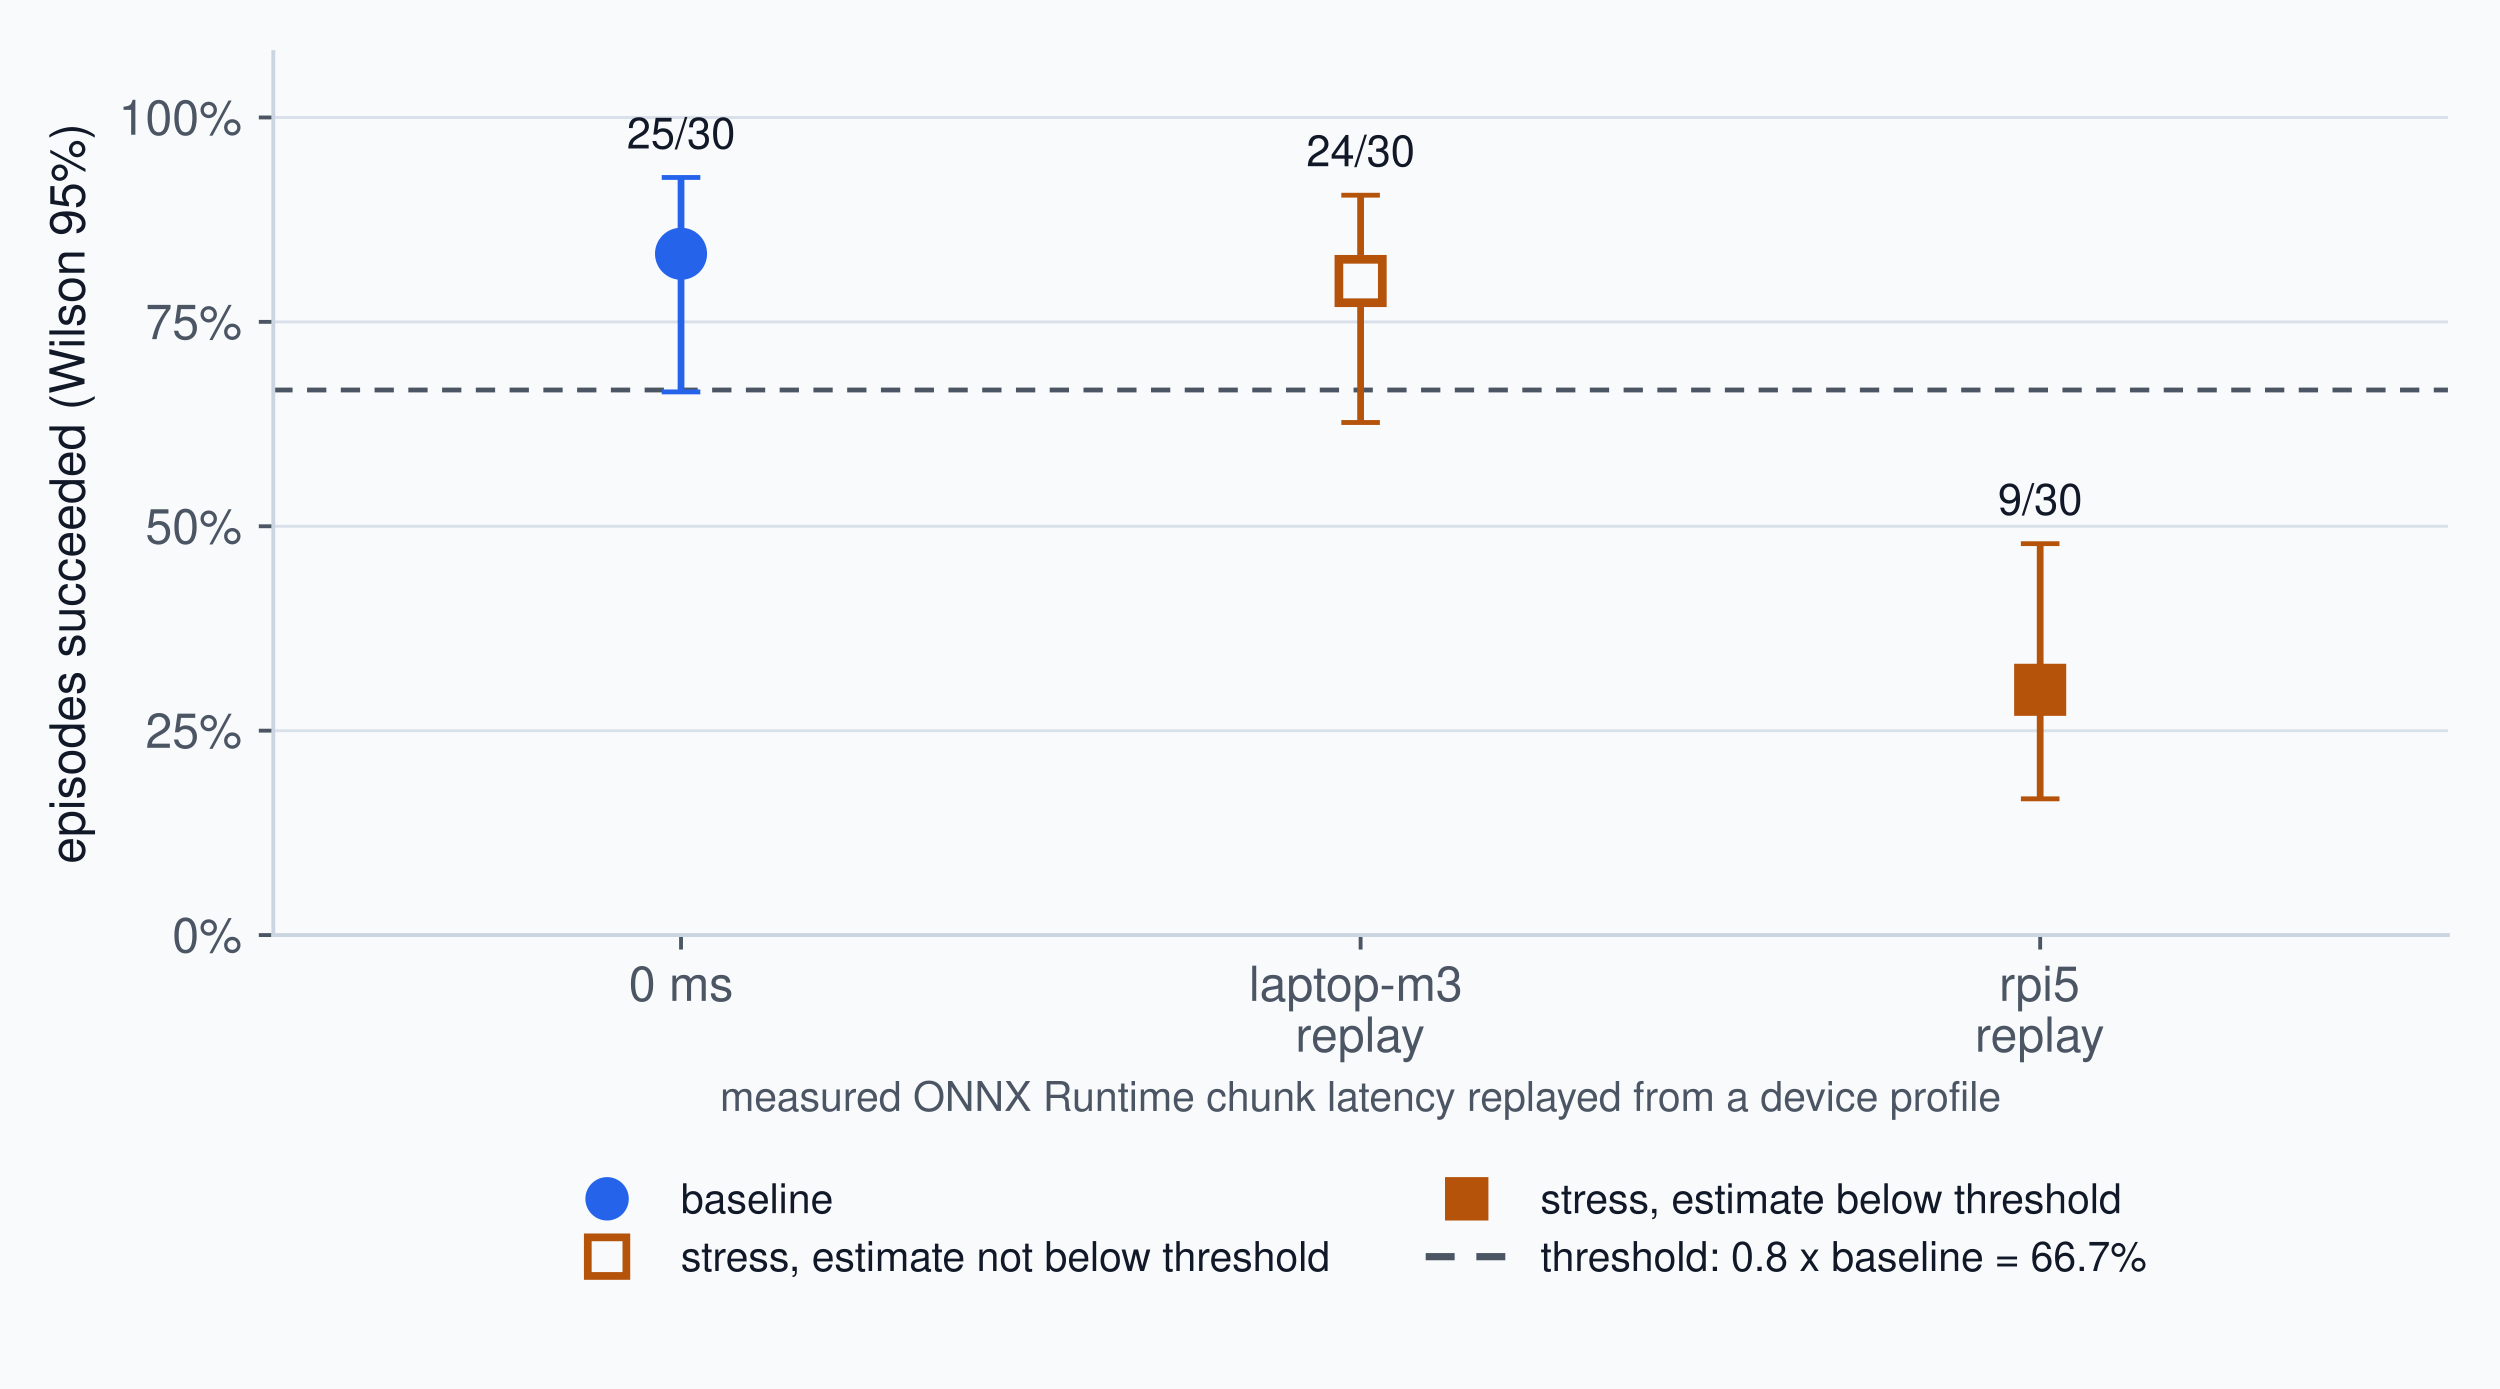
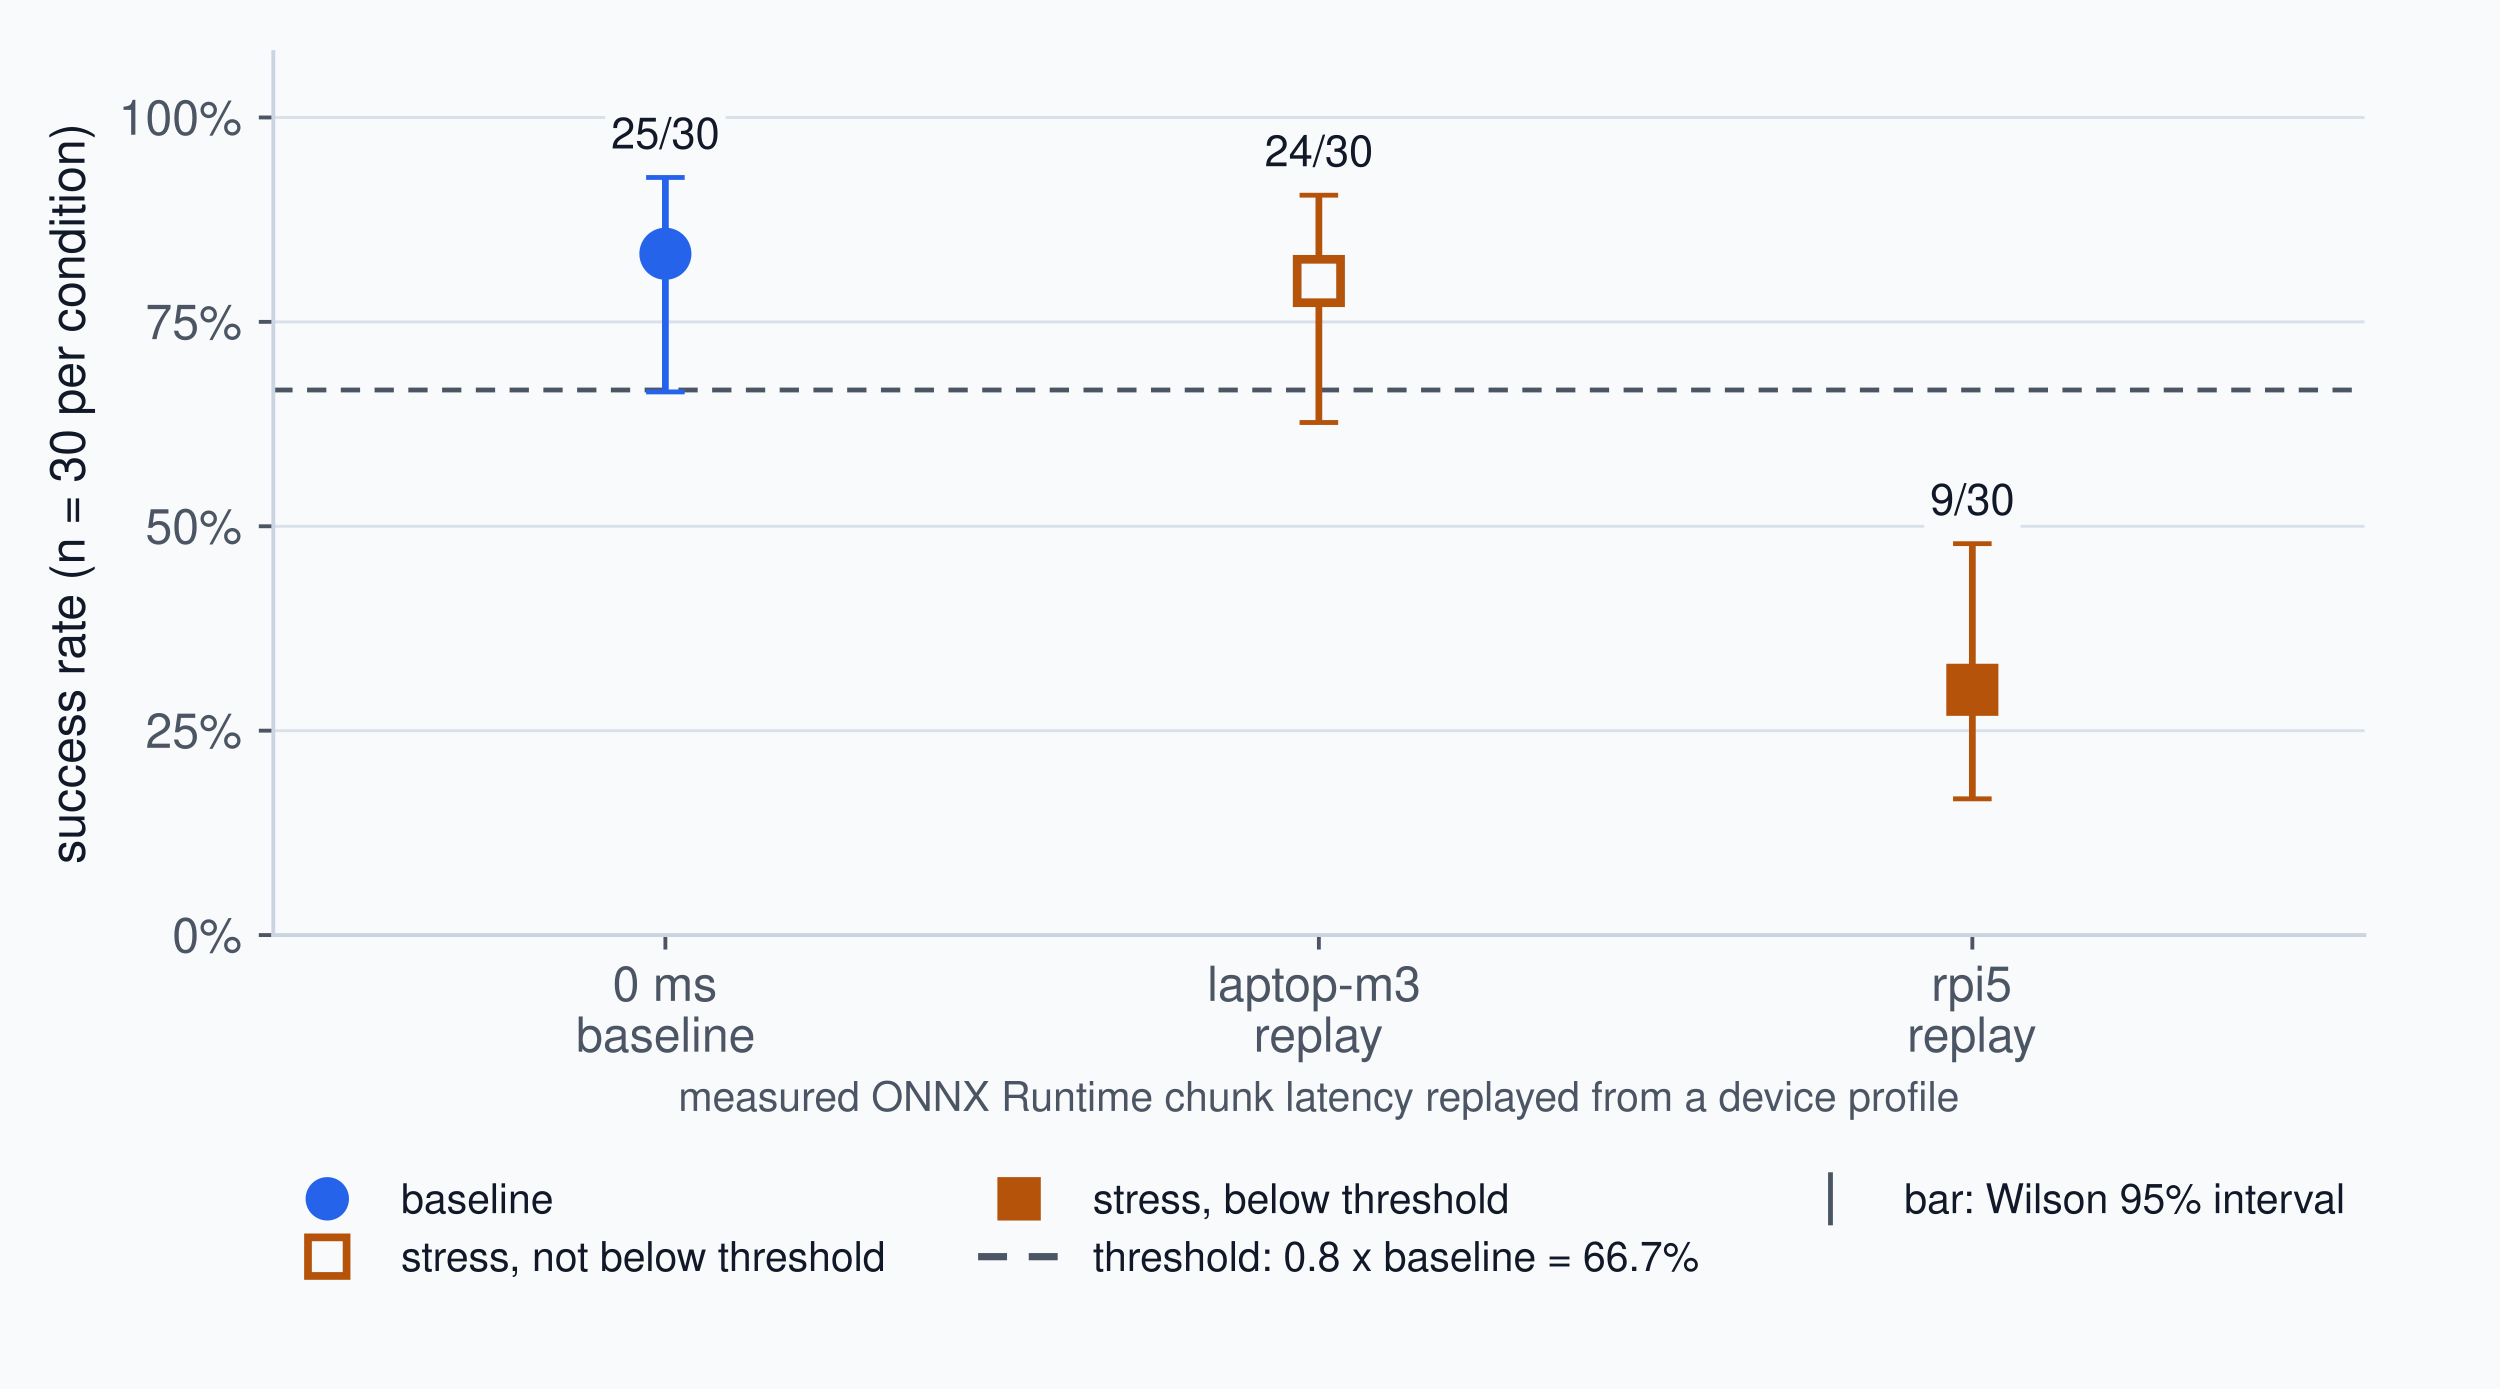
<svg xmlns="http://www.w3.org/2000/svg" xmlns:xlink="http://www.w3.org/1999/xlink" width="518.4pt" height="288pt" viewBox="0 0 518.4 288" version="1.1">
  <defs>
    <style type="text/css">*{stroke-linejoin: round; stroke-linecap: butt}</style>
  </defs>
  <g id="figure_1">
    <g id="patch_1">
      <path d="M 0 288  L 518.4 288  L 518.4 0  L 0 0  z " style="fill: #f8fafc" />
    </g>
    <g id="axes_1">
      <g id="patch_2">
-         <path d="M 56.67 193.898  L 507.6 193.898  L 507.6 10.8  L 56.67 10.8  z " style="fill: #f8fafc" />
+         <path d="M 56.67 193.898  L 490.29 193.898  L 490.29 10.8  L 56.67 10.8  z " style="fill: #f8fafc" />
      </g>
      <g id="matplotlib.axis_1">
        <g id="xtick_1">
          <g id="line2d_1">
            <defs>
              <path id="md98d8821e2" d="M 0 0  L 0 3  " style="stroke: #4b5563; stroke-width: 0.8" />
            </defs>
            <g>
-               <use xlink:href="#md98d8821e2" x="141.219" y="193.898" style="fill: #4b5563; stroke: #4b5563; stroke-width: 0.8" />
+               <use xlink:href="#md98d8821e2" x="137.974" y="193.898" style="fill: #4b5563; stroke: #4b5563; stroke-width: 0.8" />
            </g>
          </g>
          <g id="text_1">
-             <text style="font-size: 10px; font-family: 'Helvetica Neue', 'Helvetica', 'Arial', 'DejaVu Sans', sans-serif; text-anchor: middle; fill: #4b5563" x="141.219" y="207.538" transform="rotate(-0 141.2194 207.5382)">0 ms</text>
+             <text style="font-size: 10px; font-family: 'Helvetica Neue', 'Helvetica', 'Arial', 'DejaVu Sans', sans-serif; fill: #4b5563" transform="translate(127.0394 207.5382)">0 ms</text>
+             <text style="font-size: 10px; font-family: 'Helvetica Neue', 'Helvetica', 'Arial', 'DejaVu Sans', sans-serif; fill: #4b5563" transform="translate(119.4534 218.0773)">baseline</text>
          </g>
        </g>
        <g id="xtick_2">
          <g id="line2d_2">
            <g>
-               <use xlink:href="#md98d8821e2" x="282.135" y="193.898" style="fill: #4b5563; stroke: #4b5563; stroke-width: 0.8" />
+               <use xlink:href="#md98d8821e2" x="273.48" y="193.898" style="fill: #4b5563; stroke: #4b5563; stroke-width: 0.8" />
            </g>
          </g>
          <g id="text_2">
-             <text style="font-size: 10px; font-family: 'Helvetica Neue', 'Helvetica', 'Arial', 'DejaVu Sans', sans-serif; fill: #4b5563" transform="translate(258.9748 207.5382)">laptop-m3</text>
-             <text style="font-size: 10px; font-family: 'Helvetica Neue', 'Helvetica', 'Arial', 'DejaVu Sans', sans-serif; fill: #4b5563" transform="translate(268.6123 218.0773)">replay</text>
+             <text style="font-size: 10px; font-family: 'Helvetica Neue', 'Helvetica', 'Arial', 'DejaVu Sans', sans-serif; fill: #4b5563" transform="translate(250.3198 207.5382)">laptop-m3</text>
+             <text style="font-size: 10px; font-family: 'Helvetica Neue', 'Helvetica', 'Arial', 'DejaVu Sans', sans-serif; fill: #4b5563" transform="translate(259.9573 218.0773)">replay</text>
          </g>
        </g>
        <g id="xtick_3">
          <g id="line2d_3">
            <g>
-               <use xlink:href="#md98d8821e2" x="423.051" y="193.898" style="fill: #4b5563; stroke: #4b5563; stroke-width: 0.8" />
+               <use xlink:href="#md98d8821e2" x="408.986" y="193.898" style="fill: #4b5563; stroke: #4b5563; stroke-width: 0.8" />
            </g>
          </g>
          <g id="text_3">
-             <text style="font-size: 10px; font-family: 'Helvetica Neue', 'Helvetica', 'Arial', 'DejaVu Sans', sans-serif; fill: #4b5563" transform="translate(414.5311 207.5382)">rpi5</text>
-             <text style="font-size: 10px; font-family: 'Helvetica Neue', 'Helvetica', 'Arial', 'DejaVu Sans', sans-serif; fill: #4b5563" transform="translate(409.528 218.0773)">replay</text>
+             <text style="font-size: 10px; font-family: 'Helvetica Neue', 'Helvetica', 'Arial', 'DejaVu Sans', sans-serif; fill: #4b5563" transform="translate(400.4667 207.5382)">rpi5</text>
+             <text style="font-size: 10px; font-family: 'Helvetica Neue', 'Helvetica', 'Arial', 'DejaVu Sans', sans-serif; fill: #4b5563" transform="translate(395.4636 218.0773)">replay</text>
          </g>
        </g>
        <g id="text_4">
-           <text style="font-size: 8.5px; font-family: 'Helvetica Neue', 'Helvetica', 'Arial', 'DejaVu Sans', sans-serif; text-anchor: middle; fill: #4b5563" x="282.135" y="230.361" transform="rotate(-0 282.135 230.3606)">measured ONNX Runtime chunk latency replayed from a device profile</text>
+           <text style="font-size: 8.5px; font-family: 'Helvetica Neue', 'Helvetica', 'Arial', 'DejaVu Sans', sans-serif; text-anchor: middle; fill: #4b5563" x="273.48" y="230.361" transform="rotate(-0 273.48 230.3606)">measured ONNX Runtime chunk latency replayed from a device profile</text>
        </g>
      </g>
      <g id="matplotlib.axis_2">
        <g id="ytick_1">
          <g id="line2d_4">
-             <path d="M 56.67 193.898  L 507.6 193.898  " clip-path="url(#p712269ce7a)" style="fill: none; stroke: #cbd5e1; stroke-opacity: 0.7; stroke-width: 0.6; stroke-linecap: square" />
+             <path d="M 56.67 193.898  L 490.29 193.898  " clip-path="url(#p9b0ecbfd5b)" style="fill: none; stroke: #cbd5e1; stroke-opacity: 0.7; stroke-width: 0.6; stroke-linecap: square" />
          </g>
          <g id="line2d_5">
            <defs>
              <path id="mfa151f3f3b" d="M 0 0  L -3 0  " style="stroke: #4b5563; stroke-width: 0.8" />
            </defs>
            <g>
              <use xlink:href="#mfa151f3f3b" x="56.67" y="193.898" style="fill: #4b5563; stroke: #4b5563; stroke-width: 0.8" />
            </g>
          </g>
          <g id="text_5">
            <text style="font-size: 10px; font-family: 'Helvetica Neue', 'Helvetica', 'Arial', 'DejaVu Sans', sans-serif; text-anchor: end; fill: #4b5563" x="50.17" y="197.468" transform="rotate(-0 50.17 197.4679)">0%</text>
          </g>
        </g>
        <g id="ytick_2">
          <g id="line2d_6">
-             <path d="M 56.67 151.514  L 507.6 151.514  " clip-path="url(#p712269ce7a)" style="fill: none; stroke: #cbd5e1; stroke-opacity: 0.7; stroke-width: 0.6; stroke-linecap: square" />
+             <path d="M 56.67 151.514  L 490.29 151.514  " clip-path="url(#p9b0ecbfd5b)" style="fill: none; stroke: #cbd5e1; stroke-opacity: 0.7; stroke-width: 0.6; stroke-linecap: square" />
          </g>
          <g id="line2d_7">
            <g>
              <use xlink:href="#mfa151f3f3b" x="56.67" y="151.514" style="fill: #4b5563; stroke: #4b5563; stroke-width: 0.8" />
            </g>
          </g>
          <g id="text_6">
            <text style="font-size: 10px; font-family: 'Helvetica Neue', 'Helvetica', 'Arial', 'DejaVu Sans', sans-serif; text-anchor: end; fill: #4b5563" x="50.17" y="155.084" transform="rotate(-0 50.17 155.0842)">25%</text>
          </g>
        </g>
        <g id="ytick_3">
          <g id="line2d_8">
-             <path d="M 56.67 109.13  L 507.6 109.13  " clip-path="url(#p712269ce7a)" style="fill: none; stroke: #cbd5e1; stroke-opacity: 0.7; stroke-width: 0.6; stroke-linecap: square" />
+             <path d="M 56.67 109.13  L 490.29 109.13  " clip-path="url(#p9b0ecbfd5b)" style="fill: none; stroke: #cbd5e1; stroke-opacity: 0.7; stroke-width: 0.6; stroke-linecap: square" />
          </g>
          <g id="line2d_9">
            <g>
              <use xlink:href="#mfa151f3f3b" x="56.67" y="109.13" style="fill: #4b5563; stroke: #4b5563; stroke-width: 0.8" />
            </g>
          </g>
          <g id="text_7">
            <text style="font-size: 10px; font-family: 'Helvetica Neue', 'Helvetica', 'Arial', 'DejaVu Sans', sans-serif; text-anchor: end; fill: #4b5563" x="50.17" y="112.701" transform="rotate(-0 50.17 112.7005)">50%</text>
          </g>
        </g>
        <g id="ytick_4">
          <g id="line2d_10">
-             <path d="M 56.67 66.746  L 507.6 66.746  " clip-path="url(#p712269ce7a)" style="fill: none; stroke: #cbd5e1; stroke-opacity: 0.7; stroke-width: 0.6; stroke-linecap: square" />
+             <path d="M 56.67 66.746  L 490.29 66.746  " clip-path="url(#p9b0ecbfd5b)" style="fill: none; stroke: #cbd5e1; stroke-opacity: 0.7; stroke-width: 0.6; stroke-linecap: square" />
          </g>
          <g id="line2d_11">
            <g>
              <use xlink:href="#mfa151f3f3b" x="56.67" y="66.746" style="fill: #4b5563; stroke: #4b5563; stroke-width: 0.8" />
            </g>
          </g>
          <g id="text_8">
            <text style="font-size: 10px; font-family: 'Helvetica Neue', 'Helvetica', 'Arial', 'DejaVu Sans', sans-serif; text-anchor: end; fill: #4b5563" x="50.17" y="70.317" transform="rotate(-0 50.17 70.3168)">75%</text>
          </g>
        </g>
        <g id="ytick_5">
          <g id="line2d_12">
-             <path d="M 56.67 24.363  L 507.6 24.363  " clip-path="url(#p712269ce7a)" style="fill: none; stroke: #cbd5e1; stroke-opacity: 0.7; stroke-width: 0.6; stroke-linecap: square" />
+             <path d="M 56.67 24.363  L 490.29 24.363  " clip-path="url(#p9b0ecbfd5b)" style="fill: none; stroke: #cbd5e1; stroke-opacity: 0.7; stroke-width: 0.6; stroke-linecap: square" />
          </g>
          <g id="line2d_13">
            <g>
              <use xlink:href="#mfa151f3f3b" x="56.67" y="24.363" style="fill: #4b5563; stroke: #4b5563; stroke-width: 0.8" />
            </g>
          </g>
          <g id="text_9">
            <text style="font-size: 10px; font-family: 'Helvetica Neue', 'Helvetica', 'Arial', 'DejaVu Sans', sans-serif; text-anchor: end; fill: #4b5563" x="50.17" y="27.933" transform="rotate(-0 50.17 27.9331)">100%</text>
          </g>
        </g>
        <g id="text_10">
-           <text style="font-size: 10px; font-family: 'Helvetica Neue', 'Helvetica', 'Arial', 'DejaVu Sans', sans-serif; text-anchor: middle; fill: #111827" x="17.522" y="102.349" transform="rotate(-90 17.52156 102.3488)">episodes succeeded (Wilson 95%)</text>
+           <text style="font-size: 10px; font-family: 'Helvetica Neue', 'Helvetica', 'Arial', 'DejaVu Sans', sans-serif; text-anchor: middle; fill: #111827" x="17.522" y="102.349" transform="rotate(-90 17.52156 102.3488)">success rate (n = 30 per condition)</text>
        </g>
      </g>
      <g id="line2d_14">
-         <path d="M 56.67 80.874  L 507.6 80.874  " clip-path="url(#p712269ce7a)" style="fill: none; stroke-dasharray: 4,3; stroke-dashoffset: 0; stroke: #4b5563" />
+         <path d="M 56.67 80.874  L 490.29 80.874  " clip-path="url(#p9b0ecbfd5b)" style="fill: none; stroke-dasharray: 4,3; stroke-dashoffset: 0; stroke: #4b5563" />
      </g>
      <g id="LineCollection_1">
-         <path d="M 141.219 81.266  L 141.219 36.801  " clip-path="url(#p712269ce7a)" style="fill: none; stroke: #2563eb; stroke-width: 1.4" />
+         <path d="M 137.974 81.266  L 137.974 36.801  " clip-path="url(#p9b0ecbfd5b)" style="fill: none; stroke: #2563eb; stroke-width: 1.4" />
      </g>
      <g id="line2d_15">
        <defs>
          <path id="m6fc3dcf2f7" d="M 4 0  L -4 -0  " style="stroke: #2563eb" />
        </defs>
-         <g clip-path="url(#p712269ce7a)">
-           <use xlink:href="#m6fc3dcf2f7" x="141.219" y="81.266" style="fill: #1f77b4; stroke: #2563eb" />
+         <g clip-path="url(#p9b0ecbfd5b)">
+           <use xlink:href="#m6fc3dcf2f7" x="137.974" y="81.266" style="fill: #1f77b4; stroke: #2563eb" />
        </g>
      </g>
      <g id="line2d_16">
-         <g clip-path="url(#p712269ce7a)">
-           <use xlink:href="#m6fc3dcf2f7" x="141.219" y="36.801" style="fill: #1f77b4; stroke: #2563eb" />
+         <g clip-path="url(#p9b0ecbfd5b)">
+           <use xlink:href="#m6fc3dcf2f7" x="137.974" y="36.801" style="fill: #1f77b4; stroke: #2563eb" />
        </g>
      </g>
      <g id="line2d_17">
        <defs>
          <path id="m44b142923c" d="M 0 4.5  C 1.193 4.5 2.338 4.026 3.182 3.182  C 4.026 2.338 4.5 1.193 4.5 0  C 4.5 -1.193 4.026 -2.338 3.182 -3.182  C 2.338 -4.026 1.193 -4.5 0 -4.5  C -1.193 -4.5 -2.338 -4.026 -3.182 -3.182  C -4.026 -2.338 -4.5 -1.193 -4.5 0  C -4.5 1.193 -4.026 2.338 -3.182 3.182  C -2.338 4.026 -1.193 4.5 0 4.5  z " style="stroke: #2563eb; stroke-width: 1.8" />
        </defs>
-         <g clip-path="url(#p712269ce7a)">
-           <use xlink:href="#m44b142923c" x="141.219" y="52.619" style="fill: #2563eb; stroke: #2563eb; stroke-width: 1.8" />
+         <g clip-path="url(#p9b0ecbfd5b)">
+           <use xlink:href="#m44b142923c" x="137.974" y="52.619" style="fill: #2563eb; stroke: #2563eb; stroke-width: 1.8" />
        </g>
      </g>
      <g id="LineCollection_2">
-         <path d="M 282.135 87.609  L 282.135 40.477  " clip-path="url(#p712269ce7a)" style="fill: none; stroke: #b45309; stroke-width: 1.4" />
+         <path d="M 273.48 87.609  L 273.48 40.477  " clip-path="url(#p9b0ecbfd5b)" style="fill: none; stroke: #b45309; stroke-width: 1.4" />
      </g>
      <g id="line2d_18">
        <defs>
          <path id="m9e03931a04" d="M 4 0  L -4 -0  " style="stroke: #b45309" />
        </defs>
-         <g clip-path="url(#p712269ce7a)">
-           <use xlink:href="#m9e03931a04" x="282.135" y="87.609" style="fill: #1f77b4; stroke: #b45309" />
+         <g clip-path="url(#p9b0ecbfd5b)">
+           <use xlink:href="#m9e03931a04" x="273.48" y="87.609" style="fill: #1f77b4; stroke: #b45309" />
        </g>
      </g>
      <g id="line2d_19">
-         <g clip-path="url(#p712269ce7a)">
-           <use xlink:href="#m9e03931a04" x="282.135" y="40.477" style="fill: #1f77b4; stroke: #b45309" />
+         <g clip-path="url(#p9b0ecbfd5b)">
+           <use xlink:href="#m9e03931a04" x="273.48" y="40.477" style="fill: #1f77b4; stroke: #b45309" />
        </g>
      </g>
      <g id="line2d_20">
        <defs>
          <path id="ma40d769d75" d="M -4.5 4.5  L 4.5 4.5  L 4.5 -4.5  L -4.5 -4.5  z " style="stroke: #b45309; stroke-width: 1.8; stroke-linejoin: miter" />
        </defs>
-         <g clip-path="url(#p712269ce7a)">
-           <use xlink:href="#ma40d769d75" x="282.135" y="58.27" style="fill: #f8fafc; stroke: #b45309; stroke-width: 1.8; stroke-linejoin: miter" />
+         <g clip-path="url(#p9b0ecbfd5b)">
+           <use xlink:href="#ma40d769d75" x="273.48" y="58.27" style="fill: #f8fafc; stroke: #b45309; stroke-width: 1.8; stroke-linejoin: miter" />
        </g>
      </g>
      <g id="LineCollection_3">
-         <path d="M 423.051 165.645  L 423.051 112.731  " clip-path="url(#p712269ce7a)" style="fill: none; stroke: #b45309; stroke-width: 1.4" />
+         <path d="M 408.986 165.645  L 408.986 112.731  " clip-path="url(#p9b0ecbfd5b)" style="fill: none; stroke: #b45309; stroke-width: 1.4" />
      </g>
      <g id="line2d_21">
-         <g clip-path="url(#p712269ce7a)">
-           <use xlink:href="#m9e03931a04" x="423.051" y="165.645" style="fill: #1f77b4; stroke: #b45309" />
+         <g clip-path="url(#p9b0ecbfd5b)">
+           <use xlink:href="#m9e03931a04" x="408.986" y="165.645" style="fill: #1f77b4; stroke: #b45309" />
        </g>
      </g>
      <g id="line2d_22">
-         <g clip-path="url(#p712269ce7a)">
-           <use xlink:href="#m9e03931a04" x="423.051" y="112.731" style="fill: #1f77b4; stroke: #b45309" />
+         <g clip-path="url(#p9b0ecbfd5b)">
+           <use xlink:href="#m9e03931a04" x="408.986" y="112.731" style="fill: #1f77b4; stroke: #b45309" />
        </g>
      </g>
      <g id="line2d_23">
        <defs>
          <path id="m9f45a87092" d="M -4.5 4.5  L 4.5 4.5  L 4.5 -4.5  L -4.5 -4.5  z " style="stroke: #b45309; stroke-width: 1.8; stroke-linejoin: miter" />
        </defs>
-         <g clip-path="url(#p712269ce7a)">
-           <use xlink:href="#m9f45a87092" x="423.051" y="143.037" style="fill: #b45309; stroke: #b45309; stroke-width: 1.8; stroke-linejoin: miter" />
+         <g clip-path="url(#p9b0ecbfd5b)">
+           <use xlink:href="#m9f45a87092" x="408.986" y="143.037" style="fill: #b45309; stroke: #b45309; stroke-width: 1.8; stroke-linejoin: miter" />
        </g>
      </g>
      <g id="patch_3">
        <path d="M 56.67 193.898  L 56.67 10.8  " style="fill: none; stroke: #cbd5e1; stroke-width: 0.8; stroke-linejoin: miter; stroke-linecap: square" />
      </g>
      <g id="patch_4">
-         <path d="M 56.67 193.898  L 507.6 193.898  " style="fill: none; stroke: #cbd5e1; stroke-width: 0.8; stroke-linejoin: miter; stroke-linecap: square" />
+         <path d="M 56.67 193.898  L 490.29 193.898  " style="fill: none; stroke: #cbd5e1; stroke-width: 0.8; stroke-linejoin: miter; stroke-linecap: square" />
      </g>
      <g id="text_11">
-         <text style="font-size: 9px; font-family: 'Helvetica Neue', 'Helvetica', 'Arial', 'DejaVu Sans', sans-serif; text-anchor: middle; fill: #111827" x="141.219" y="30.801" transform="rotate(-0 141.2194 30.80078)">25/30</text>
+         <g id="patch_5">
+           <path d="M 125.479 33.564  L 150.469 33.564  L 150.469 23.384  L 125.479 23.384  z " style="fill: #f8fafc" />
+         </g>
+         <text style="font-size: 9px; font-family: 'Helvetica Neue', 'Helvetica', 'Arial', 'DejaVu Sans', sans-serif; text-anchor: middle; fill: #111827" x="137.974" y="30.801" transform="rotate(-0 137.9737 30.80078)">25/30</text>
      </g>
      <g id="text_12">
-         <text style="font-size: 9px; font-family: 'Helvetica Neue', 'Helvetica', 'Arial', 'DejaVu Sans', sans-serif; text-anchor: middle; fill: #111827" x="282.135" y="34.477" transform="rotate(-0 282.135 34.47725)">24/30</text>
+         <g id="patch_6">
+           <path d="M 260.985 37.241  L 285.975 37.241  L 285.975 27.061  L 260.985 27.061  z " style="fill: #f8fafc" />
+         </g>
+         <text style="font-size: 9px; font-family: 'Helvetica Neue', 'Helvetica', 'Arial', 'DejaVu Sans', sans-serif; text-anchor: middle; fill: #111827" x="273.48" y="34.477" transform="rotate(-0 273.48 34.47725)">24/30</text>
      </g>
      <g id="text_13">
-         <text style="font-size: 9px; font-family: 'Helvetica Neue', 'Helvetica', 'Arial', 'DejaVu Sans', sans-serif; text-anchor: middle; fill: #111827" x="423.051" y="106.731" transform="rotate(-0 423.0506 106.7315)">9/30</text>
+         <g id="patch_7">
+           <path d="M 398.993 109.495  L 418.98 109.495  L 418.98 99.315  L 398.993 99.315  z " style="fill: #f8fafc" />
+         </g>
+         <text style="font-size: 9px; font-family: 'Helvetica Neue', 'Helvetica', 'Arial', 'DejaVu Sans', sans-serif; text-anchor: middle; fill: #111827" x="408.986" y="106.731" transform="rotate(-0 408.9862 106.7315)">9/30</text>
      </g>
      <g id="legend_1">
        <g id="line2d_24">
          <defs>
            <path id="m25a2189eb6" d="M 0 4  C 1.061 4 2.078 3.579 2.828 2.828  C 3.579 2.078 4 1.061 4 0  C 4 -1.061 3.579 -2.078 2.828 -2.828  C 2.078 -3.579 1.061 -4 0 -4  C -1.061 -4 -2.078 -3.579 -2.828 -2.828  C -3.579 -2.078 -4 -1.061 -4 0  C -4 1.061 -3.579 2.078 -2.828 2.828  C -2.078 3.579 -1.061 4 0 4  z " style="stroke: #2563eb" />
          </defs>
          <g>
-             <use xlink:href="#m25a2189eb6" x="125.884" y="248.586" style="fill: #2563eb; stroke: #2563eb" />
+             <use xlink:href="#m25a2189eb6" x="67.867" y="248.586" style="fill: #2563eb; stroke: #2563eb" />
          </g>
        </g>
        <g id="text_14">
-           <text style="font-size: 8.5px; font-family: 'Helvetica Neue', 'Helvetica', 'Arial', 'DejaVu Sans', sans-serif; text-anchor: start; fill: #111827" x="141.184" y="251.561" transform="rotate(-0 141.1844 251.5606)">baseline</text>
+           <text style="font-size: 8.5px; font-family: 'Helvetica Neue', 'Helvetica', 'Arial', 'DejaVu Sans', sans-serif; text-anchor: start; fill: #111827" x="83.167" y="251.561" transform="rotate(-0 83.16699 251.5606)">baseline</text>
        </g>
        <g id="line2d_25">
          <defs>
            <path id="m221e677f27" d="M -4 4  L 4 4  L 4 -4  L -4 -4  z " style="stroke: #b45309; stroke-width: 1.6; stroke-linejoin: miter" />
          </defs>
          <g>
-             <use xlink:href="#m221e677f27" x="125.884" y="260.58" style="fill: #f8fafc; stroke: #b45309; stroke-width: 1.6; stroke-linejoin: miter" />
+             <use xlink:href="#m221e677f27" x="67.867" y="260.58" style="fill: #f8fafc; stroke: #b45309; stroke-width: 1.6; stroke-linejoin: miter" />
          </g>
        </g>
        <g id="text_15">
-           <text style="font-size: 8.5px; font-family: 'Helvetica Neue', 'Helvetica', 'Arial', 'DejaVu Sans', sans-serif; text-anchor: start; fill: #111827" x="141.184" y="263.555" transform="rotate(-0 141.1844 263.5549)">stress, estimate not below threshold</text>
+           <text style="font-size: 8.5px; font-family: 'Helvetica Neue', 'Helvetica', 'Arial', 'DejaVu Sans', sans-serif; text-anchor: start; fill: #111827" x="83.167" y="263.555" transform="rotate(-0 83.16699 263.5549)">stress, not below threshold</text>
        </g>
        <g id="line2d_26">
          <defs>
            <path id="me3cb766ae5" d="M -4 4  L 4 4  L 4 -4  L -4 -4  z " style="stroke: #b45309; stroke-linejoin: miter" />
          </defs>
          <g>
-             <use xlink:href="#me3cb766ae5" x="304.137" y="248.586" style="fill: #b45309; stroke: #b45309; stroke-linejoin: miter" />
+             <use xlink:href="#me3cb766ae5" x="211.32" y="248.586" style="fill: #b45309; stroke: #b45309; stroke-linejoin: miter" />
          </g>
        </g>
        <g id="text_16">
-           <text style="font-size: 8.5px; font-family: 'Helvetica Neue', 'Helvetica', 'Arial', 'DejaVu Sans', sans-serif; text-anchor: start; fill: #111827" x="319.437" y="251.561" transform="rotate(-0 319.4374 251.5606)">stress, estimate below threshold</text>
+           <text style="font-size: 8.5px; font-family: 'Helvetica Neue', 'Helvetica', 'Arial', 'DejaVu Sans', sans-serif; text-anchor: start; fill: #111827" x="226.62" y="251.561" transform="rotate(-0 226.6204 251.5606)">stress, below threshold</text>
        </g>
        <g id="line2d_27">
-           <path d="M 295.637 260.58  L 304.137 260.58  L 312.637 260.58  " style="fill: none; stroke-dasharray: 6,4.5; stroke-dashoffset: 0; stroke: #4b5563; stroke-width: 1.5" />
+           <path d="M 202.82 260.58  L 211.32 260.58  L 219.82 260.58  " style="fill: none; stroke-dasharray: 6,4.5; stroke-dashoffset: 0; stroke: #4b5563; stroke-width: 1.5" />
        </g>
        <g id="text_17">
-           <text style="font-size: 8.5px; font-family: 'Helvetica Neue', 'Helvetica', 'Arial', 'DejaVu Sans', sans-serif; text-anchor: start; fill: #111827" x="319.437" y="263.555" transform="rotate(-0 319.4374 263.5549)">threshold: 0.8 x baseline = 66.7%</text>
+           <text style="font-size: 8.5px; font-family: 'Helvetica Neue', 'Helvetica', 'Arial', 'DejaVu Sans', sans-serif; text-anchor: start; fill: #111827" x="226.62" y="263.555" transform="rotate(-0 226.6204 263.5549)">threshold: 0.8 x baseline = 66.7%</text>
+         </g>
+         <g id="line2d_28">
+           <defs>
+             <path id="mb703ac63ce" d="M 0 5.5  L 0 -5.5  " style="stroke: #4b5563" />
+           </defs>
+           <g>
+             <use xlink:href="#mb703ac63ce" x="379.569" y="248.586" style="fill: #4b5563; stroke: #4b5563" />
+           </g>
+         </g>
+         <g id="text_18">
+           <text style="font-size: 8.5px; font-family: 'Helvetica Neue', 'Helvetica', 'Arial', 'DejaVu Sans', sans-serif; text-anchor: start; fill: #111827" x="394.869" y="251.561" transform="rotate(-0 394.8686 251.5606)">bar: Wilson 95% interval</text>
        </g>
      </g>
    </g>
  </g>
  <defs>
-     <clipPath id="p712269ce7a">
-       <rect x="56.67" y="10.8" width="450.93" height="183.098" />
+     <clipPath id="p9b0ecbfd5b">
+       <rect x="56.67" y="10.8" width="433.62" height="183.098" />
    </clipPath>
  </defs>
</svg>
